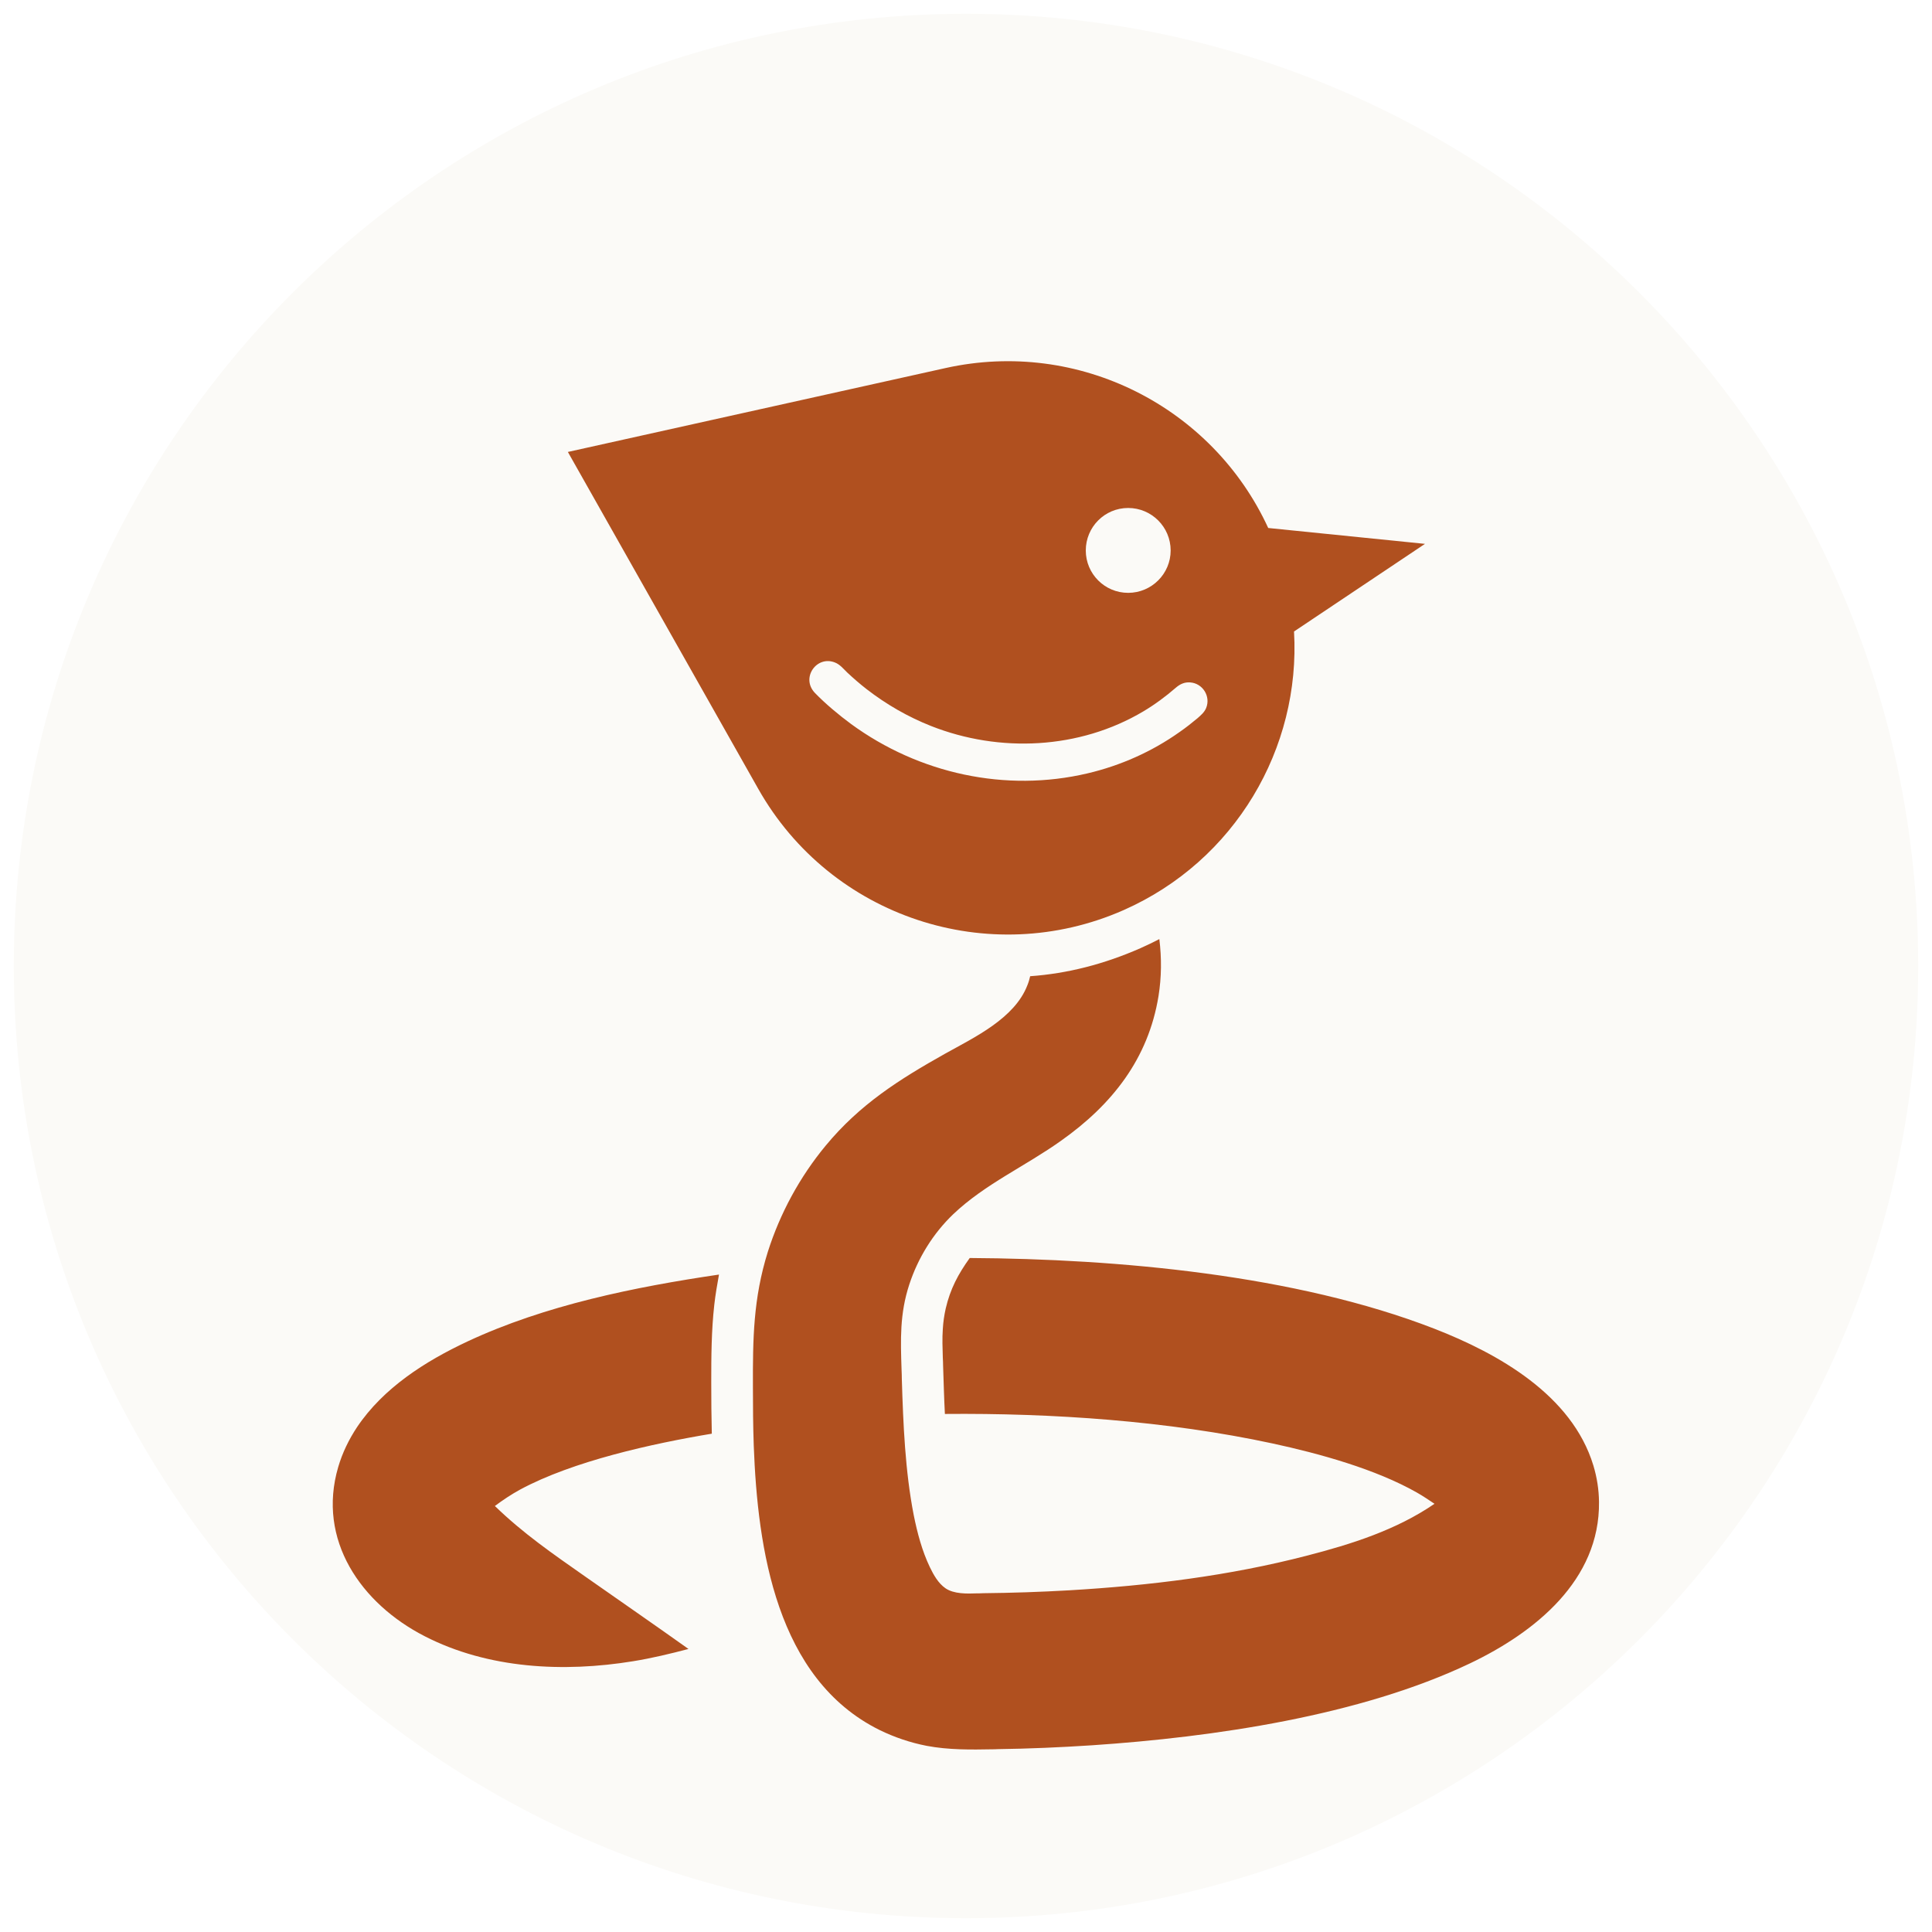
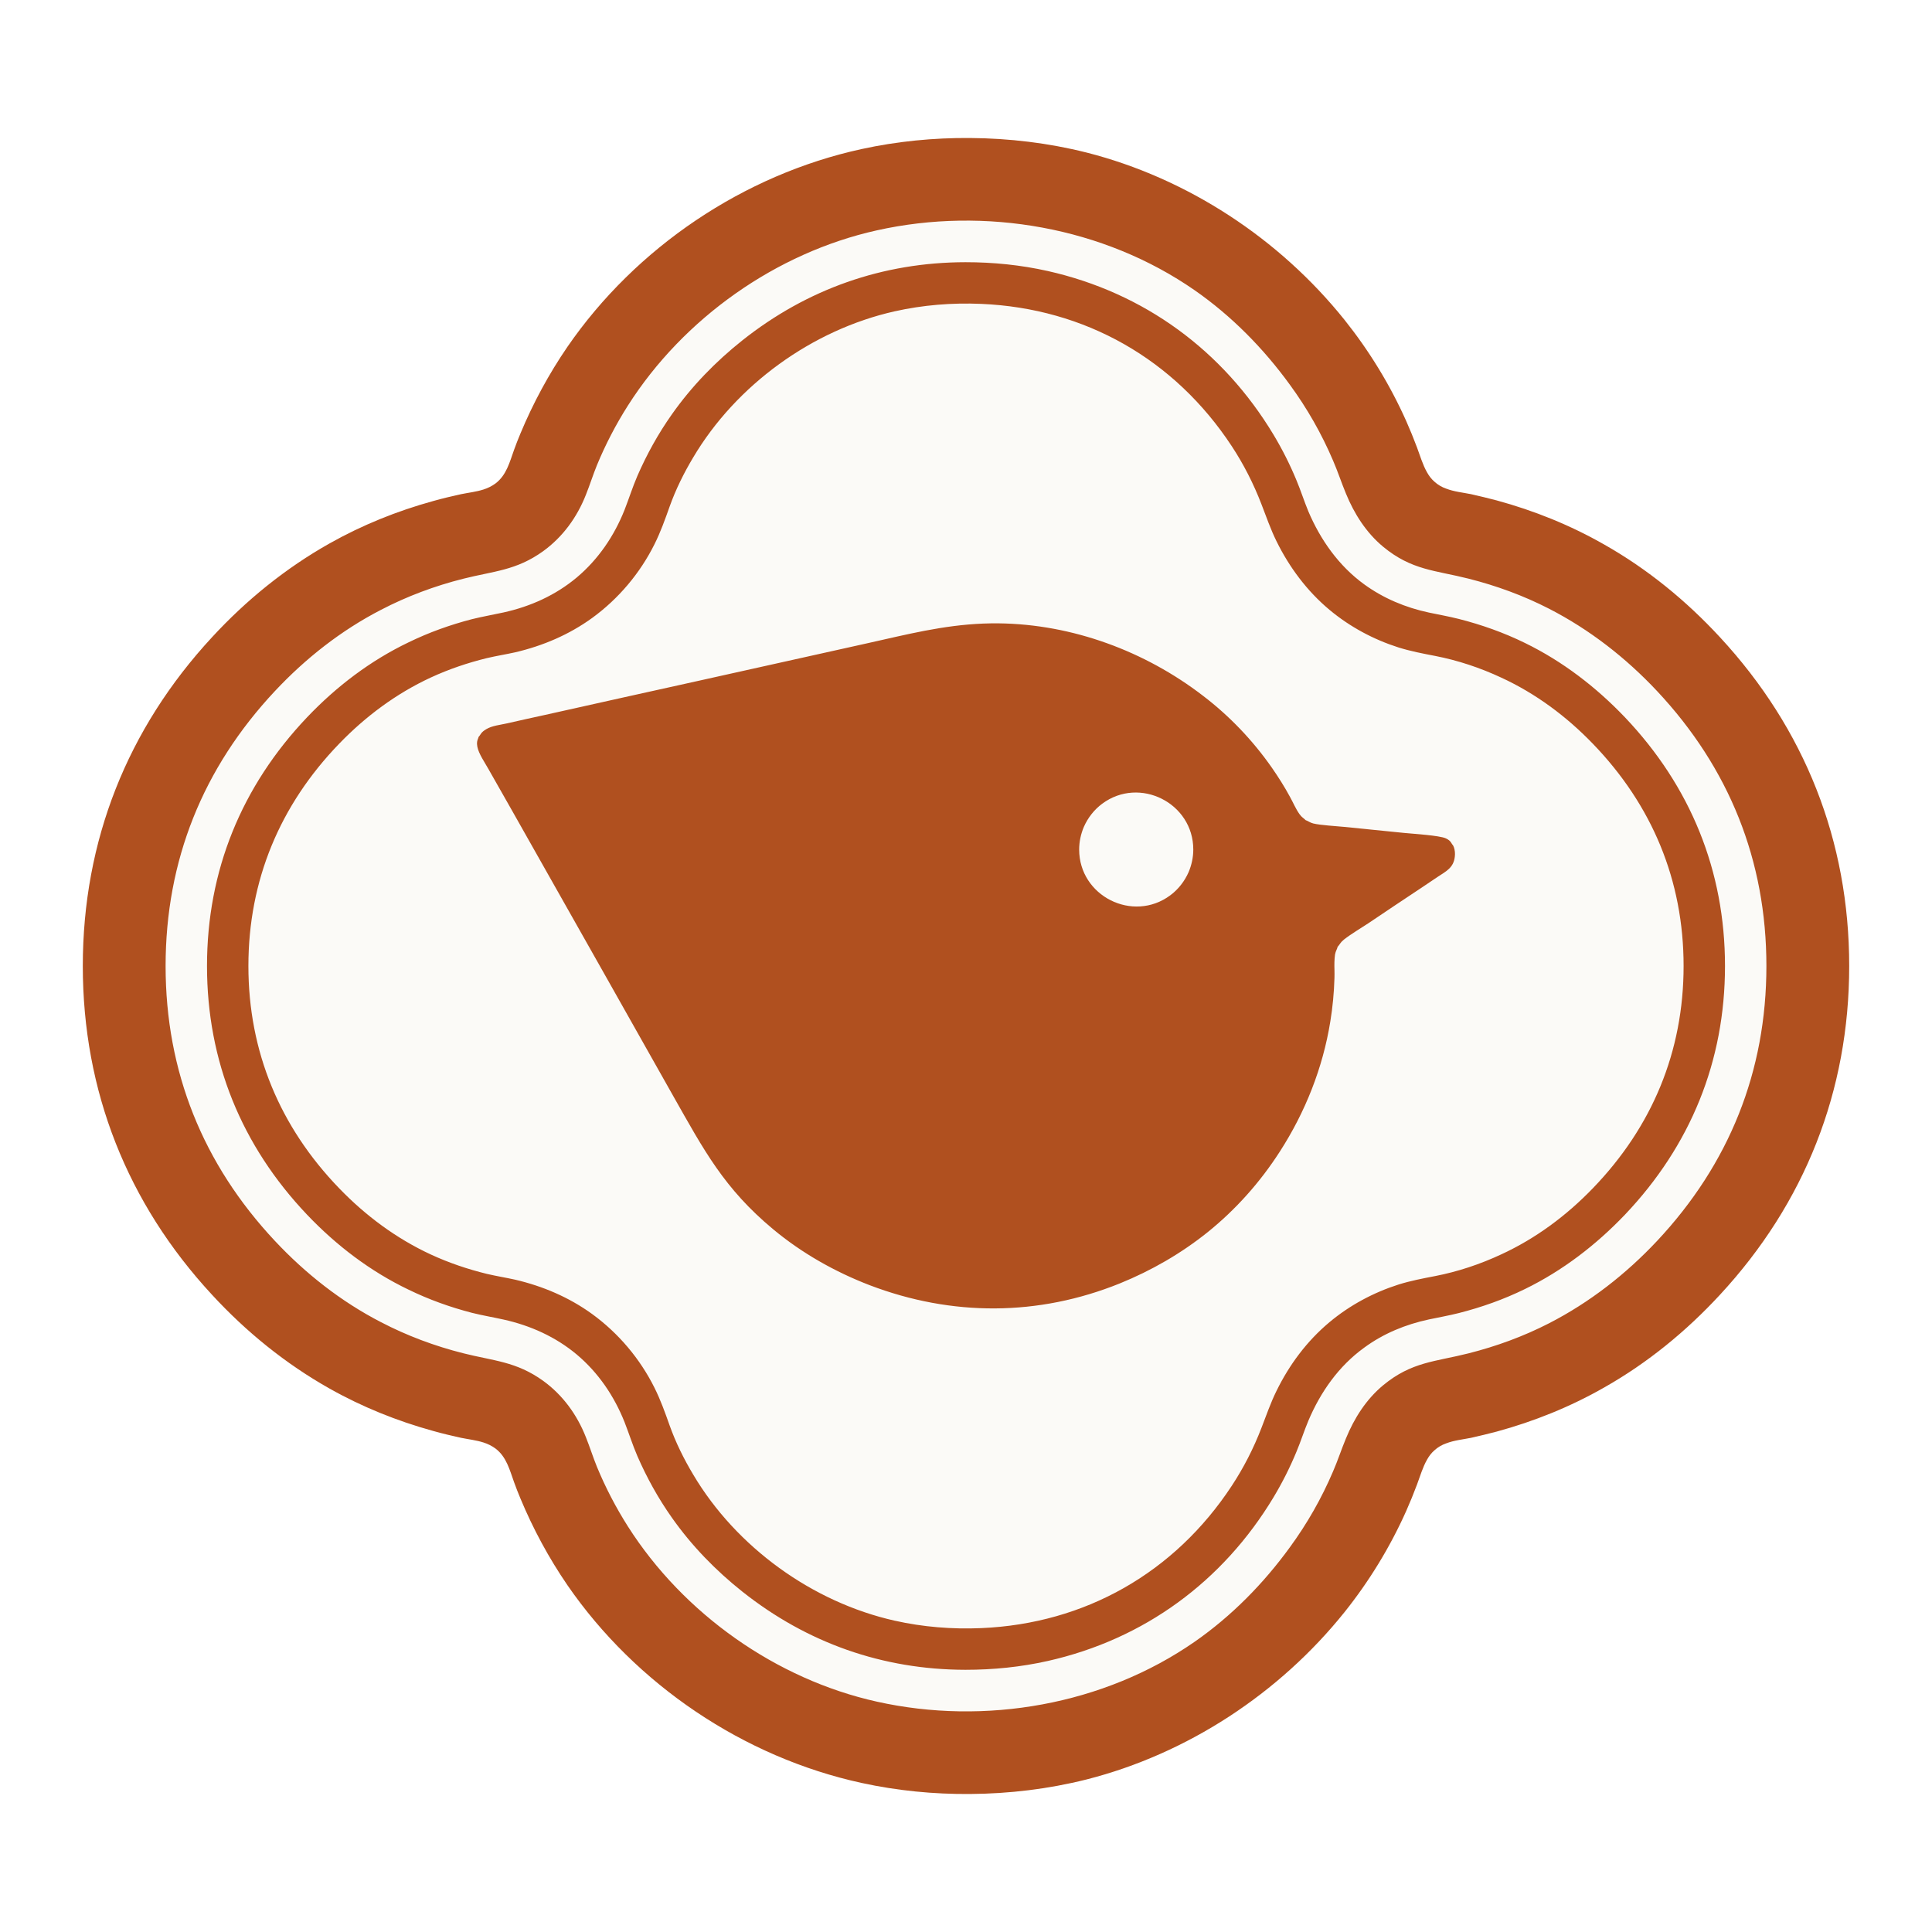
<svg xmlns="http://www.w3.org/2000/svg" viewBox="0 0 140 140" width="140" height="140">
-   <circle cx="70" cy="70" r="69" fill="#FBFAF7" />
-   <path fill="#B0501F" d="M68.47 102.46C68.41 101.29 68.38 100.12 68.34 98.95C68.34 98.77 68.33 98.58 68.32 98.39L68.32 98.39L68.32 98.39C68.3 97.69 68.27 97 68.32 96.3C68.35 95.8 68.42 95.31 68.53 94.82C68.86 93.4 69.43 92.33 70.27 91.16C81 91.22 93.89 92.38 103.93 96.28C108.58 98.09 113.91 101.09 115.46 106.19C115.72 107.05 115.86 107.94 115.87 108.83C115.94 114.52 111.22 118.29 106.53 120.53C98.54 124.34 87.92 125.88 79.13 126.47C76.85 126.62 74.55 126.72 72.26 126.75C72.16 126.76 72.06 126.76 71.96 126.76C70.35 126.79 68.74 126.81 67.15 126.51C65.97 126.28 64.81 125.89 63.73 125.36C56.25 121.65 54.9 112.22 54.62 104.76C54.57 103.34 54.56 101.93 54.56 100.51C54.55 97.02 54.58 94.1 55.64 90.71C56.53 87.91 57.96 85.28 59.83 83.02C62.31 80.02 65.16 78.22 68.51 76.34C70.63 75.16 73.53 73.79 74.45 71.39C74.54 71.17 74.6 70.96 74.65 70.74C77.34 70.55 80 69.87 82.64 68.71C83.11 68.5 83.57 68.28 84.01 68.05C84.18 69.42 84.17 70.81 83.95 72.18C83.21 76.73 80.58 80.05 76.89 82.66C74.33 84.49 71.37 85.8 69.07 87.99C67.61 89.39 66.52 91.16 65.89 93.08C65.19 95.21 65.26 97.1 65.33 99.23C65.34 99.47 65.35 99.71 65.35 99.95C65.45 103.19 65.59 106.6 66.21 109.78C66.47 111.07 66.81 112.37 67.38 113.56C67.65 114.12 67.99 114.73 68.51 115.09C69.12 115.51 70.05 115.49 70.83 115.46C70.97 115.46 71.1 115.46 71.23 115.45C73.31 115.43 75.4 115.36 77.48 115.24C83.27 114.9 89.08 114.19 94.7 112.73C97.92 111.9 101.18 110.87 103.95 108.97C103.53 108.69 103.12 108.41 102.68 108.16C99.67 106.45 95.6 105.33 92.22 104.6C84.61 102.96 76.25 102.39 68.47 102.46ZM41.15 32.75L68.52 26.67C78.17 24.53 87.86 29.48 91.9 38.26L103.26 39.41L93.77 45.76C94.26 54.22 89.5 62.38 81.42 65.95C71.65 70.26 60.2 66.46 54.95 57.17ZM49.89 119.49C48.56 119.84 47.23 120.16 45.87 120.38C40.84 121.2 35.38 120.93 30.78 118.57C26.17 116.21 22.95 111.6 24.51 106.3C24.81 105.28 25.28 104.31 25.87 103.42C27.78 100.57 30.82 98.64 33.87 97.21C39.49 94.58 45.99 93.26 52.1 92.36C51.97 93.09 51.84 93.82 51.76 94.55C51.55 96.42 51.54 98.3 51.54 100.17C51.54 101.41 51.55 102.65 51.58 103.89C47.27 104.61 41.53 105.87 37.69 107.94C37.05 108.29 36.45 108.69 35.86 109.13C37.9 111.11 40.05 112.59 42.36 114.21C44.87 115.97 47.39 117.71 49.89 119.49ZM59.05 50.21C59.8 50.99 60.81 51.83 61.68 52.47C66.6 56.06 72.87 57.44 78.81 56.04C81.19 55.48 83.47 54.47 85.47 53.05C85.92 52.74 86.35 52.4 86.77 52.05C87.02 51.83 87.27 51.62 87.4 51.31C87.75 50.46 87.15 49.51 86.24 49.45C85.84 49.42 85.51 49.57 85.21 49.83C84.47 50.47 83.69 51.05 82.85 51.55C78.22 54.3 72.44 54.57 67.47 52.61C65.8 51.95 64.22 51.04 62.8 49.94C62.31 49.56 61.84 49.15 61.39 48.73C61.12 48.47 60.87 48.15 60.51 48.01C59.18 47.47 58.01 49.12 59.05 50.21ZM84.83 39.89C84.83 38.19 83.45 36.81 81.75 36.81C80.05 36.81 78.68 38.19 78.68 39.89C78.68 41.58 80.05 42.96 81.75 42.96C83.45 42.96 84.83 41.58 84.83 39.89Z" />
+   <path fill="#FBFAF7" d="M132 70C132 78.52 129.12 85.94 123.36 92.27C120.88 94.99 118.14 97.19 115.14 98.87C112.98 100.09 110.67 101.04 108.22 101.73C107.5 101.93 106.78 102.11 106.04 102.26C105.95 102.28 105.81 102.31 105.61 102.34C105.07 102.43 104.66 102.53 104.36 102.62C103.88 102.77 103.44 102.98 103.05 103.26C102.21 103.83 101.55 104.81 101.06 106.2C101.02 106.31 100.99 106.38 100.97 106.43C100.8 106.92 100.61 107.4 100.41 107.88C99.52 110.03 98.42 112.04 97.11 113.91C92.17 120.97 85.56 125.41 77.29 127.23C74.81 127.77 72.24 128.03 69.56 128C62.2 127.91 55.59 125.6 49.75 121.06C47.61 119.4 45.74 117.56 44.13 115.56C42.43 113.45 41.03 111.15 39.92 108.65C39.65 108.05 39.41 107.45 39.17 106.83C39.14 106.74 39.08 106.58 39.01 106.36C38.8 105.72 38.59 105.23 38.4 104.88C38.12 104.37 37.77 103.92 37.34 103.56C36.91 103.19 36.42 102.9 35.87 102.7C35.5 102.56 34.98 102.44 34.31 102.32C34.08 102.28 33.92 102.25 33.82 102.23C33.22 102.1 32.63 101.96 32.05 101.8C29.5 101.11 27.1 100.14 24.86 98.87C21.86 97.19 19.12 94.99 16.64 92.27C10.88 85.94 8 78.52 8 70C8 61.48 10.88 54.06 16.64 47.73C19.12 45.01 21.86 42.81 24.86 41.13C27.1 39.86 29.5 38.89 32.05 38.2C32.63 38.04 33.22 37.9 33.82 37.77C33.92 37.75 34.08 37.72 34.31 37.68C34.98 37.56 35.5 37.44 35.87 37.3C36.42 37.1 36.91 36.81 37.34 36.44C37.77 36.08 38.12 35.63 38.4 35.12C38.59 34.77 38.8 34.28 39.01 33.64C39.08 33.42 39.14 33.26 39.17 33.17C39.41 32.55 39.65 31.95 39.92 31.35C41.03 28.85 42.43 26.55 44.13 24.44C45.74 22.44 47.61 20.6 49.75 18.94C55.59 14.4 62.2 12.09 69.56 12C72.24 11.97 74.81 12.23 77.29 12.77C85.56 14.59 92.17 19.03 97.11 26.09C98.42 27.96 99.52 29.97 100.41 32.12C100.61 32.6 100.8 33.08 100.97 33.57C100.99 33.62 101.02 33.69 101.06 33.8C101.55 35.19 102.21 36.17 103.05 36.74C103.44 37.02 103.88 37.23 104.36 37.38C104.66 37.47 105.07 37.57 105.61 37.66C105.81 37.69 105.95 37.72 106.04 37.74C106.78 37.89 107.5 38.07 108.22 38.27C110.67 38.96 112.98 39.91 115.14 41.13C118.14 42.81 120.88 45.01 123.36 47.73C129.12 54.06 132 61.48 132 70Z" />
+   <path fill="#B0501F" d="M134 70C134 79.06 130.78 87.19 124.63 93.83C122.19 96.47 119.38 98.77 116.25 100.54C113.8 101.94 111.17 103 108.45 103.74C107.84 103.9 107.22 104.05 106.6 104.19C106 104.31 105.37 104.37 104.8 104.59C104.48 104.7 104.19 104.87 103.94 105.1C103.72 105.29 103.55 105.52 103.41 105.77C103.09 106.33 102.91 106.97 102.68 107.58C102.44 108.22 102.18 108.86 101.9 109.49C100.73 112.11 99.22 114.58 97.43 116.82C92.71 122.71 86.04 127.09 78.72 128.95C75.97 129.64 73.13 129.98 70.29 130C67.65 130.02 65.01 129.76 62.44 129.2C53.89 127.34 46.08 122.07 41.12 114.87C39.77 112.9 38.63 110.79 37.71 108.58C37.55 108.19 37.39 107.8 37.25 107.4C36.93 106.51 36.7 105.57 35.91 104.97C35.64 104.77 35.35 104.63 35.04 104.53C34.51 104.36 33.95 104.3 33.41 104.19C32.73 104.04 32.05 103.88 31.38 103.69C28.77 102.97 26.24 101.95 23.88 100.62C20.7 98.83 17.84 96.51 15.37 93.83C9.22 87.19 6 79.06 6 70C6 60.94 9.22 52.81 15.37 46.17C17.84 43.49 20.7 41.17 23.88 39.38C26.24 38.05 28.77 37.03 31.38 36.31C32.05 36.12 32.73 35.96 33.41 35.81C33.95 35.7 34.51 35.64 35.04 35.47C35.35 35.37 35.64 35.23 35.91 35.03C36.7 34.43 36.93 33.49 37.25 32.6C37.39 32.2 37.55 31.81 37.71 31.42C38.63 29.21 39.77 27.1 41.12 25.13C46.08 17.93 53.89 12.66 62.44 10.8C65.01 10.24 67.65 9.98 70.29 10C73.13 10.02 75.97 10.36 78.72 11.05C86.04 12.91 92.71 17.29 97.43 23.18C99.22 25.42 100.73 27.89 101.9 30.51C102.18 31.14 102.44 31.78 102.68 32.42C102.91 33.03 103.09 33.67 103.41 34.23C103.55 34.48 103.72 34.71 103.94 34.9C104.19 35.13 104.48 35.3 104.8 35.41C105.37 35.63 106 35.69 106.6 35.81C107.22 35.95 107.84 36.1 108.45 36.26C111.17 37 113.8 38.06 116.25 39.46C119.38 41.23 122.19 43.53 124.63 46.17C130.78 52.81 134 60.94 134 70ZM128 70C128 62.36 125.3 55.65 120.08 50.08C117.82 47.67 115.19 45.62 112.25 44.11C110.4 43.16 108.43 42.44 106.41 41.93C104 41.32 102.3 41.33 100.23 39.62C99 38.6 98.13 37.23 97.53 35.76C97.2 34.97 96.94 34.16 96.6 33.38C95.77 31.43 94.72 29.59 93.47 27.88C91.56 25.25 89.25 22.9 86.58 21.04C79.98 16.45 71.37 14.95 63.55 16.69C56.24 18.31 49.52 23.07 45.5 29.39C44.63 30.76 43.88 32.2 43.26 33.7C42.97 34.41 42.74 35.15 42.45 35.87C41.81 37.49 40.78 38.91 39.36 39.94C37.4 41.35 35.77 41.38 33.56 41.94C31.5 42.46 29.49 43.21 27.61 44.19C24.72 45.68 22.14 47.71 19.92 50.08C14.7 55.65 12 62.36 12 70C12 77.64 14.7 84.35 19.92 89.92C22.14 92.29 24.72 94.32 27.61 95.81C29.49 96.79 31.5 97.54 33.56 98.06C35.77 98.62 37.4 98.65 39.36 100.06C40.78 101.09 41.81 102.51 42.45 104.13C42.74 104.85 42.97 105.59 43.26 106.3C43.88 107.8 44.63 109.24 45.5 110.61C49.52 116.93 56.24 121.69 63.55 123.31C71.37 125.05 79.98 123.55 86.58 118.96C89.25 117.1 91.56 114.75 93.47 112.12C94.72 110.41 95.77 108.57 96.6 106.62C96.94 105.84 97.2 105.03 97.53 104.24C98.13 102.77 99 101.4 100.23 100.38C102.3 98.67 104 98.68 106.41 98.07C108.43 97.56 110.4 96.84 112.25 95.89C115.19 94.38 117.82 92.33 120.08 89.92C125.3 84.35 128 77.64 128 70ZM125 70C125 76.9 122.5 83.02 117.75 88.02C115.66 90.21 113.23 92.08 110.5 93.41C108.97 94.16 107.36 94.73 105.71 95.15C104.99 95.33 104.27 95.46 103.55 95.61C101.86 95.97 100.25 96.63 98.85 97.66C97.01 98.99 95.69 100.87 94.81 102.95C94.5 103.69 94.26 104.45 93.95 105.19C93.48 106.33 92.92 107.44 92.29 108.49C88.61 114.61 82.9 118.79 75.93 120.36C73.97 120.8 71.97 121 69.96 121C63.97 120.99 58.49 119.06 53.8 115.34C51.86 113.8 50.12 112.01 48.69 109.98C47.7 108.58 46.87 107.08 46.19 105.52C45.84 104.71 45.58 103.88 45.26 103.06C44.51 101.17 43.36 99.47 41.79 98.15C40.26 96.87 38.43 96.05 36.49 95.62C35.72 95.45 34.95 95.32 34.19 95.13C32.61 94.72 31.08 94.17 29.62 93.46C26.84 92.13 24.37 90.25 22.25 88.02C17.5 83.02 15 76.9 15 70C15 63.1 17.5 56.98 22.25 51.98C24.37 49.75 26.84 47.87 29.62 46.54C31.08 45.83 32.61 45.28 34.19 44.87C34.95 44.68 35.72 44.55 36.49 44.38C38.44 43.95 40.26 43.13 41.79 41.85C43.36 40.53 44.51 38.83 45.26 36.94C45.58 36.12 45.84 35.29 46.19 34.48C46.87 32.92 47.7 31.42 48.69 30.02C50.12 27.99 51.86 26.2 53.8 24.66C58.49 20.94 63.97 19.01 69.96 19C71.97 19 73.97 19.2 75.93 19.64C82.9 21.21 88.61 25.39 92.29 31.51C92.92 32.56 93.48 33.67 93.95 34.81C94.26 35.55 94.5 36.31 94.81 37.06C95.69 39.13 97.02 41.01 98.85 42.34C100.25 43.36 101.86 44.03 103.55 44.39C104.27 44.54 104.99 44.67 105.71 44.85C107.36 45.27 108.97 45.84 110.5 46.59C113.23 47.92 115.66 49.79 117.75 51.98C122.5 56.98 125 63.1 125 70ZM122 70C122 63.8 119.72 58.34 115.42 53.89C113.51 51.91 111.28 50.25 108.78 49.1C107.26 48.39 105.64 47.85 103.99 47.53C103.1 47.36 102.22 47.19 101.35 46.92C99.53 46.34 97.81 45.42 96.34 44.19C94.72 42.84 93.43 41.11 92.5 39.22C92.07 38.35 91.76 37.44 91.41 36.54C90.84 35.06 90.12 33.64 89.25 32.32C85.11 26.03 78.63 22.34 71.1 22.02C69 21.93 66.88 22.1 64.83 22.56C58.86 23.9 53.35 27.89 50.23 33.15C49.56 34.27 48.97 35.46 48.53 36.69C48.2 37.62 47.87 38.55 47.43 39.43C46.38 41.54 44.82 43.39 42.91 44.78C41.24 45.99 39.34 46.8 37.33 47.27C36.65 47.42 35.96 47.53 35.28 47.69C33.89 48.03 32.53 48.49 31.23 49.09C28.72 50.25 26.49 51.91 24.58 53.89C20.28 58.34 18 63.8 18 70C18 76.2 20.28 81.66 24.58 86.11C26.49 88.09 28.72 89.75 31.23 90.91C32.53 91.51 33.89 91.97 35.28 92.31C35.96 92.47 36.65 92.58 37.33 92.73C39.34 93.2 41.24 94.01 42.91 95.22C44.82 96.61 46.38 98.46 47.43 100.57C47.87 101.45 48.2 102.38 48.53 103.31C48.97 104.54 49.56 105.73 50.23 106.85C53.35 112.11 58.86 116.1 64.83 117.44C66.88 117.9 69 118.07 71.1 117.98C78.63 117.66 85.11 113.97 89.25 107.68C90.12 106.36 90.84 104.95 91.41 103.47C91.76 102.57 92.07 101.66 92.5 100.79C93.43 98.89 94.71 97.17 96.34 95.81C97.81 94.58 99.53 93.66 101.35 93.08C102.22 92.81 103.1 92.64 103.99 92.47C105.64 92.15 107.26 91.61 108.78 90.9C111.28 89.75 113.51 88.09 115.42 86.11C119.72 81.66 122 76.2 122 70ZM96.93 68.61C96.89 68.79 96.79 68.9 96.74 69.17C96.69 69.53 96.69 69.91 96.7 70.28C96.7 70.48 96.71 70.68 96.7 70.87C96.67 71.93 96.57 72.98 96.4 74.02C95.86 77.38 94.58 80.6 92.74 83.45C91.32 85.66 89.56 87.64 87.51 89.29C85.59 90.83 83.44 92.07 81.15 93C75.24 95.39 68.97 95.4 63.02 93.13C60.5 92.16 58.11 90.81 56.03 89.08C52.47 86.12 51.01 83.35 48.79 79.43C47.16 76.55 45.53 73.66 43.91 70.78C41.64 66.76 39.37 62.75 37.1 58.73C36.53 57.72 35.96 56.72 35.39 55.72C35.13 55.25 34.69 54.63 34.59 54.11C34.53 53.8 34.59 53.66 34.63 53.55C34.65 53.5 34.67 53.45 34.68 53.4C34.85 53.23 34.81 53.09 35.25 52.83C35.68 52.58 36.25 52.53 36.73 52.42C37.66 52.21 38.59 52 39.52 51.8C43.24 50.97 46.96 50.14 50.68 49.32C54.7 48.43 58.71 47.53 62.73 46.64C63.13 46.55 63.53 46.46 63.93 46.37C66.75 45.73 69.35 45.14 72.36 45.17C77.7 45.23 82.97 47.18 87.19 50.43C89.1 51.89 90.77 53.64 92.15 55.61C92.63 56.3 93.08 57.01 93.48 57.75C93.71 58.16 93.89 58.61 94.17 59C94.33 59.23 94.48 59.29 94.61 59.43C94.79 59.49 94.92 59.61 95.16 59.67C95.67 59.8 96.83 59.86 97.41 59.92C98.87 60.07 100.32 60.21 101.78 60.36C102.4 60.42 104.31 60.54 104.77 60.75C105.18 60.94 105.16 61.14 105.29 61.25C105.3 61.29 105.33 61.33 105.35 61.38C105.43 61.6 105.45 61.85 105.42 62.09C105.33 62.88 104.79 63.14 104.18 63.54C103.81 63.79 103.43 64.04 103.05 64.3C101.75 65.16 100.45 66.03 99.16 66.9C98.57 67.29 97.93 67.66 97.38 68.09C97.11 68.31 97.1 68.43 96.93 68.61ZM86.47 61.56C86.47 58.19 82.58 56.23 79.87 58.24C79.29 58.67 78.83 59.26 78.54 59.92C78.32 60.44 78.2 61 78.2 61.56C78.2 64.93 82.09 66.89 84.8 64.88C85.38 64.45 85.84 63.86 86.13 63.2C86.35 62.68 86.47 62.12 86.47 61.56Z" />
</svg>
